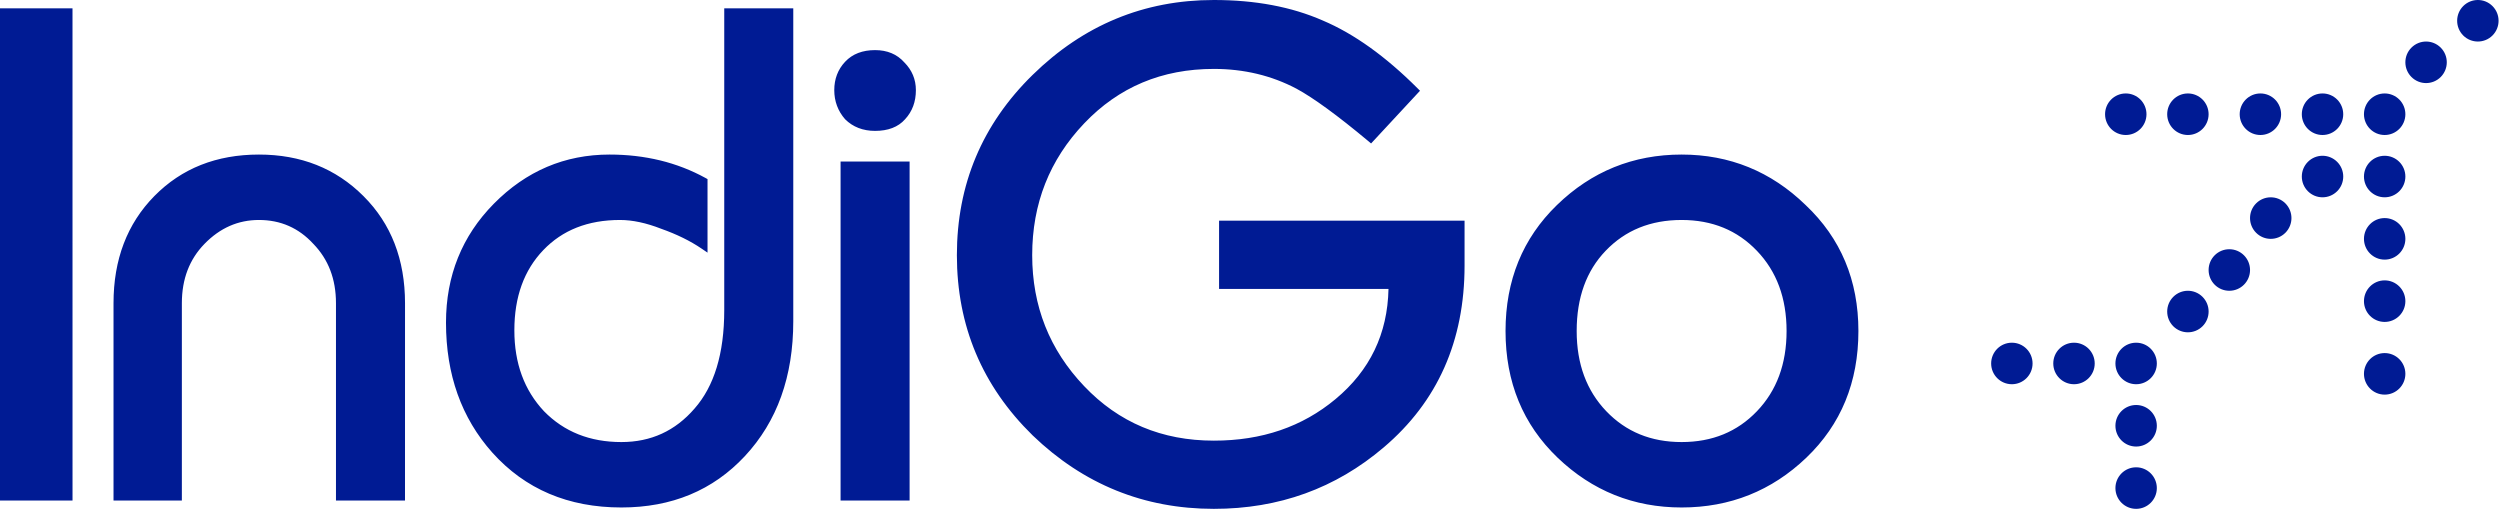
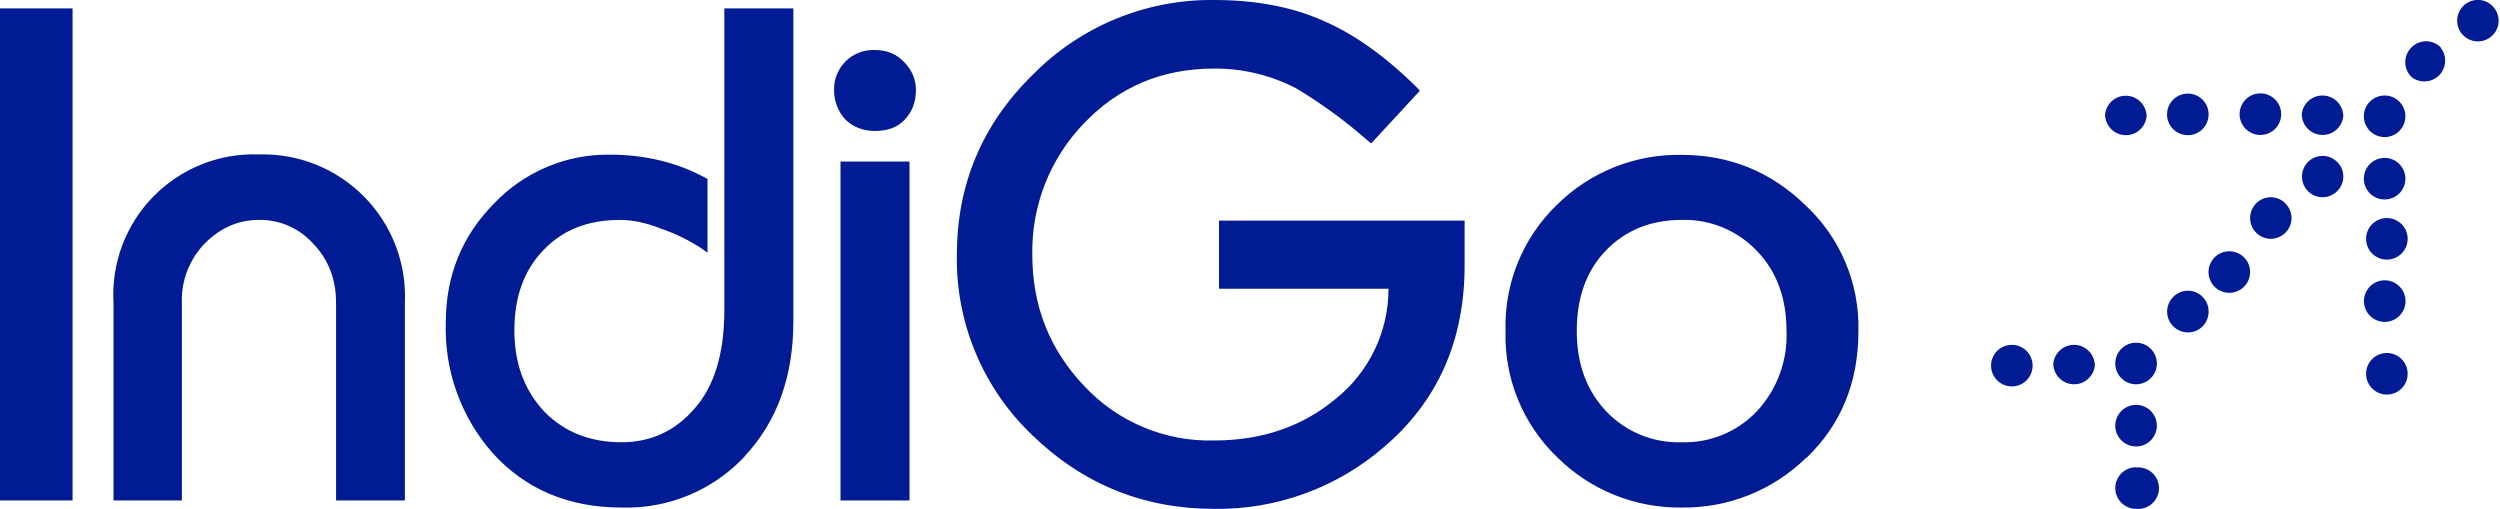
- <svg xmlns="http://www.w3.org/2000/svg" width="113px" height="23px" viewBox="0 0 113 23" version="1.1">
-   <g id="IndiGo-Blue" stroke="none" stroke-width="1" fill="none" fill-rule="evenodd">
-     <path d="M108.723,7.98 C108.723,8.498 108.303,8.918 107.787,8.918 C107.27,8.918 106.851,8.498 106.851,7.98 C106.851,7.461 107.27,7.041 107.787,7.041 C108.303,7.041 108.723,7.461 108.723,7.98 Z M105.914,5.163 C105.914,5.682 105.495,6.102 104.978,6.102 C104.461,6.102 104.042,5.682 104.042,5.163 C104.042,4.645 104.461,4.224 104.978,4.224 C105.495,4.224 105.914,4.645 105.914,5.163 Z M108.723,5.163 C108.723,5.682 108.303,6.102 107.787,6.102 C107.27,6.102 106.851,5.682 106.851,5.163 C106.851,4.645 107.27,4.224 107.787,4.224 C108.303,4.224 108.723,4.645 108.723,5.163 Z M103.106,5.163 C103.106,5.682 102.687,6.102 102.17,6.102 C101.653,6.102 101.234,5.682 101.234,5.163 C101.234,4.645 101.653,4.224 102.17,4.224 C102.687,4.224 103.106,4.645 103.106,5.163 Z M110.321,2.153 C110.686,2.519 110.686,3.113 110.321,3.48 C109.955,3.847 109.363,3.847 108.997,3.48 C108.631,3.113 108.631,2.519 108.997,2.153 C109.363,1.786 109.955,1.786 110.321,2.153 Z M112.661,0.275 C113.027,0.642 113.027,1.236 112.661,1.603 C112.296,1.969 111.703,1.969 111.337,1.603 C110.972,1.236 110.972,0.642 111.337,0.275 C111.703,-0.092 112.296,-0.092 112.661,0.275 Z M99.829,5.163 C99.829,5.682 99.41,6.102 98.893,6.102 C98.376,6.102 97.957,5.682 97.957,5.163 C97.957,4.645 98.376,4.224 98.893,4.224 C99.41,4.224 99.829,4.645 99.829,5.163 Z M97.021,5.163 C97.021,5.682 96.602,6.102 96.085,6.102 C95.568,6.102 95.149,5.682 95.149,5.163 C95.149,4.645 95.568,4.224 96.085,4.224 C96.602,4.224 97.021,4.645 97.021,5.163 Z M107.787,9.857 C108.303,9.857 108.723,10.278 108.723,10.796 C108.723,11.314 108.303,11.735 107.787,11.735 C107.27,11.735 106.851,11.314 106.851,10.796 C106.851,10.278 107.27,9.857 107.787,9.857 Z M97.489,19.245 C97.489,19.763 97.07,20.184 96.553,20.184 C96.036,20.184 95.617,19.763 95.617,19.245 C95.617,18.726 96.036,18.306 96.553,18.306 C97.07,18.306 97.489,18.726 97.489,19.245 Z M94.681,16.429 C94.681,16.947 94.262,17.367 93.745,17.367 C93.228,17.367 92.808,16.947 92.808,16.429 C92.808,15.91 93.228,15.49 93.745,15.49 C94.262,15.49 94.681,15.91 94.681,16.429 Z M97.489,16.429 C97.489,16.947 97.07,17.367 96.553,17.367 C96.036,17.367 95.617,16.947 95.617,16.429 C95.617,15.91 96.036,15.49 96.553,15.49 C97.07,15.49 97.489,15.91 97.489,16.429 Z M91.872,16.429 C91.872,16.947 91.453,17.367 90.936,17.367 C90.419,17.367 90,16.947 90,16.429 C90,15.91 90.419,15.49 90.936,15.49 C91.453,15.49 91.872,15.91 91.872,16.429 Z M96.553,21.122 C97.07,21.122 97.489,21.543 97.489,22.061 C97.489,22.579 97.07,23 96.553,23 C96.036,23 95.617,22.579 95.617,22.061 C95.617,21.543 96.036,21.122 96.553,21.122 Z M107.787,12.673 C108.303,12.673 108.723,13.094 108.723,13.612 C108.723,14.131 108.303,14.551 107.787,14.551 C107.27,14.551 106.851,14.131 106.851,13.612 C106.851,13.094 107.27,12.673 107.787,12.673 Z M107.787,15.959 C108.303,15.959 108.723,16.379 108.723,16.898 C108.723,17.416 108.303,17.837 107.787,17.837 C107.27,17.837 106.851,17.416 106.851,16.898 C106.851,16.379 107.27,15.959 107.787,15.959 Z M101.702,12.204 C101.702,12.723 101.282,13.143 100.765,13.143 C100.248,13.143 99.829,12.723 99.829,12.204 C99.829,11.686 100.248,11.265 100.765,11.265 C101.282,11.265 101.702,11.686 101.702,12.204 Z M103.3,9.193 C103.665,9.56 103.665,10.154 103.3,10.521 C102.934,10.888 102.341,10.888 101.976,10.521 C101.61,10.154 101.61,9.56 101.976,9.193 C102.341,8.827 102.934,8.827 103.3,9.193 Z M105.64,7.316 C106.006,7.683 106.006,8.277 105.64,8.643 C105.274,9.01 104.682,9.01 104.316,8.643 C103.951,8.277 103.951,7.683 104.316,7.316 C104.682,6.949 105.274,6.949 105.64,7.316 Z M99.555,13.418 C99.921,13.785 99.921,14.379 99.555,14.746 C99.189,15.112 98.597,15.112 98.231,14.746 C97.866,14.379 97.866,13.785 98.231,13.418 C98.597,13.051 99.189,13.051 99.555,13.418 Z M62.543,20.223 C60.367,22.075 57.806,23 54.866,23 C51.71,23 48.977,21.892 46.676,19.68 C44.394,17.445 43.251,14.726 43.251,11.533 C43.251,8.34 44.394,5.619 46.675,3.385 C48.976,1.131 51.709,0 54.865,0 C56.734,0 58.375,0.307 59.789,0.927 C61.202,1.525 62.627,2.547 64.067,3.985 L64.184,4.102 L61.973,6.484 L61.847,6.378 C60.441,5.205 59.36,4.419 58.598,4.007 C57.469,3.413 56.227,3.115 54.866,3.115 C52.517,3.115 50.566,3.936 49.004,5.578 C47.438,7.224 46.656,9.205 46.655,11.533 C46.656,13.838 47.437,15.809 49.004,17.454 C50.566,19.098 52.516,19.917 54.865,19.917 C57.037,19.918 58.866,19.29 60.366,18.039 C61.921,16.746 62.718,15.089 62.76,13.059 L55.102,13.059 L55.102,9.975 L66.198,9.974 L66.198,12.004 C66.198,15.407 64.981,18.153 62.543,20.223 Z M81.646,20.688 C80.079,22.186 78.197,22.938 76.009,22.938 C73.843,22.938 71.971,22.186 70.405,20.688 C68.835,19.184 68.05,17.271 68.05,14.961 C68.05,12.674 68.824,10.772 70.373,9.269 C71.939,7.748 73.821,6.986 76.009,6.986 C78.177,6.986 80.048,7.747 81.614,9.268 C83.205,10.77 84,12.672 84,14.962 C84,17.271 83.217,19.184 81.646,20.688 Z M79.414,11.338 C78.525,10.409 77.395,9.943 76.009,9.943 C74.603,9.943 73.462,10.409 72.573,11.338 C71.706,12.243 71.266,13.445 71.266,14.962 C71.266,16.456 71.716,17.659 72.604,18.587 C73.494,19.516 74.624,19.981 76.009,19.981 C77.395,19.981 78.525,19.516 79.414,18.587 C80.303,17.659 80.753,16.456 80.753,14.962 C80.753,13.469 80.303,12.265 79.414,11.338 Z M40.91,5.389 C40.594,5.749 40.131,5.916 39.553,5.916 C39.01,5.916 38.55,5.741 38.198,5.389 C37.875,5.021 37.709,4.576 37.709,4.075 C37.709,3.573 37.871,3.141 38.198,2.793 C38.532,2.435 38.992,2.265 39.554,2.265 C40.099,2.265 40.547,2.448 40.879,2.824 C41.222,3.17 41.398,3.589 41.398,4.075 C41.398,4.595 41.237,5.037 40.91,5.389 Z M37.994,22.624 L37.994,7.3 L41.114,7.3 L41.114,22.624 L37.994,22.624 Z M33.667,20.618 C32.224,22.166 30.359,22.938 28.087,22.938 C25.688,22.938 23.738,22.113 22.253,20.457 C20.855,18.891 20.159,16.928 20.159,14.583 C20.159,12.465 20.881,10.668 22.321,9.209 C23.782,7.729 25.528,6.986 27.551,6.986 C29.153,6.986 30.602,7.338 31.89,8.045 L31.98,8.095 L31.98,11.419 L31.709,11.235 C31.198,10.888 30.589,10.589 29.887,10.341 C29.208,10.075 28.586,9.943 28.024,9.943 C26.572,9.943 25.422,10.401 24.556,11.306 C23.689,12.212 23.249,13.413 23.249,14.931 C23.249,16.424 23.698,17.638 24.589,18.588 C25.498,19.516 26.66,19.981 28.087,19.981 C29.423,19.981 30.521,19.477 31.393,18.467 C32.279,17.461 32.736,15.986 32.736,14.018 L32.736,0.377 L35.856,0.377 L35.856,14.521 C35.856,17.01 35.131,19.049 33.667,20.618 Z M15.186,22.623 L15.186,13.703 C15.186,12.611 14.841,11.72 14.161,11.021 C13.501,10.303 12.684,9.943 11.703,9.943 C10.766,9.943 9.948,10.299 9.242,11.024 C8.563,11.722 8.22,12.611 8.22,13.703 L8.22,22.623 L5.131,22.623 L5.131,13.703 C5.131,11.735 5.744,10.116 6.977,8.862 C8.211,7.608 9.791,6.986 11.703,6.986 C13.595,6.986 15.174,7.609 16.427,8.862 C17.683,10.114 18.306,11.734 18.307,13.703 L18.306,22.623 L15.186,22.623 Z M0,22.623 L0,0.377 L3.277,0.377 L3.278,22.623 L0,22.623 Z" id="Combined-Shape" fill="#001B94" />
-   </g>
+ <svg xmlns="http://www.w3.org/2000/svg" viewBox="0 0 113 23">
+   <path fill="#001B94" fill-rule="evenodd" d="M108.72 7.98a.94.94 0 1 1-1.87 0 .94.94 0 0 1 1.87 0Zm-2.8-2.82a.94.94 0 1 1-1.88 0 .94.94 0 0 1 1.87 0Zm2.8 0a.94.94 0 1 1-1.87 0 .94.94 0 0 1 1.87 0Zm-5.61 0a.94.94 0 1 1-1.88 0 .94.94 0 0 1 1.88 0Zm7.21-3A.94.94 0 0 1 109 3.48a.94.94 0 0 1 0-1.34.93.93 0 0 1 1.32 0Zm2.34-1.89c.37.37.37.97 0 1.33a.94.94 0 0 1-1.32 0 .94.94 0 0 1 0-1.33.93.93 0 0 1 1.32 0Zm-12.83 4.9a.94.94 0 1 1-1.88 0 .94.94 0 0 1 1.88 0Zm-2.8 0a.94.94 0 1 1-1.88 0 .94.94 0 0 1 1.87 0Zm10.76 4.69a.94.94 0 1 1 0 1.87.94.94 0 0 1 0-1.87Zm-10.3 9.38a.94.94 0 1 1-1.88 0 .94.94 0 0 1 1.88 0Zm-2.8-2.81a.94.94 0 1 1-1.88 0 .94.94 0 0 1 1.87 0Zm2.8 0a.94.94 0 1 1-1.88 0 .94.94 0 0 1 1.88 0Zm-5.62 0a.94.94 0 1 1-1.87 0 .94.94 0 0 1 1.87 0Zm4.68 4.7a.94.94 0 1 1 0 1.87.94.94 0 0 1 0-1.88Zm11.24-8.46a.94.94 0 1 1 0 1.88.94.94 0 0 1 0-1.88Zm0 3.29a.94.94 0 1 1 0 1.87.94.94 0 0 1 0-1.87Zm-6.09-3.76a.94.94 0 1 1-1.87 0 .94.94 0 0 1 1.87 0Zm1.6-3c.37.36.37.95 0 1.32a.93.93 0 0 1-1.32 0 .94.94 0 0 1 0-1.33.93.93 0 0 1 1.32 0Zm2.34-1.88c.37.36.37.96 0 1.32a.93.93 0 0 1-1.32 0 .94.94 0 0 1 0-1.32.93.93 0 0 1 1.32 0Zm-6.08 6.1c.36.36.36.96 0 1.33a.94.94 0 0 1-1.33 0 .94.94 0 0 1 0-1.33.93.93 0 0 1 1.33 0Zm-37.02 6.8A11.47 11.47 0 0 1 54.87 23c-3.16 0-5.9-1.1-8.2-3.32a10.98 10.98 0 0 1-3.42-8.15c0-3.19 1.14-5.91 3.43-8.15A11.31 11.31 0 0 1 54.87 0c1.86 0 3.5.3 4.92.93 1.41.6 2.84 1.62 4.28 3.05l.11.12-2.2 2.38-.13-.1A22.16 22.16 0 0 0 58.6 4a7.88 7.88 0 0 0-3.73-.9c-2.35 0-4.3.83-5.87 2.47a8.32 8.32 0 0 0-2.34 5.95c0 2.3.78 4.28 2.34 5.92a7.75 7.75 0 0 0 5.87 2.47c2.17 0 4-.63 5.5-1.88a6.36 6.36 0 0 0 2.39-4.98H55.1V9.97h11.1V12c0 3.4-1.22 6.15-3.66 8.22Zm19.1.47a7.87 7.87 0 0 1-5.63 2.25 7.83 7.83 0 0 1-5.6-2.25 7.6 7.6 0 0 1-2.36-5.73 7.6 7.6 0 0 1 2.32-5.7A7.8 7.8 0 0 1 76.01 7c2.17 0 4.04.76 5.6 2.28a7.5 7.5 0 0 1 2.39 5.7c0 2.3-.78 4.21-2.35 5.72Zm-2.23-9.35a4.5 4.5 0 0 0-3.4-1.4c-1.4 0-2.55.47-3.44 1.4-.86.9-1.3 2.1-1.3 3.62 0 1.5.45 2.7 1.33 3.63a4.5 4.5 0 0 0 3.4 1.4 4.5 4.5 0 0 0 3.41-1.4 5.02 5.02 0 0 0 1.34-3.63c0-1.5-.45-2.7-1.34-3.62Zm-38.5-5.95c-.32.36-.78.53-1.36.53-.54 0-1-.18-1.35-.53a1.94 1.94 0 0 1-.5-1.32 1.77 1.77 0 0 1 1.84-1.81c.56 0 1 .19 1.34.56.34.35.52.77.52 1.25 0 .52-.16.97-.49 1.32Zm-2.92 17.23V7.3h3.12v15.32H38Zm-4.32-2a7.3 7.3 0 0 1-5.58 2.32c-2.4 0-4.35-.83-5.84-2.48a8.5 8.5 0 0 1-2.1-5.88c0-2.12.73-3.91 2.17-5.37a7.1 7.1 0 0 1 5.23-2.22c1.6 0 3.05.35 4.34 1.05l.09.05v3.33l-.27-.19a8 8 0 0 0-1.82-.89c-.68-.27-1.3-.4-1.87-.4-1.45 0-2.6.46-3.46 1.37-.87.9-1.31 2.1-1.31 3.62 0 1.5.45 2.7 1.34 3.66.9.93 2.07 1.4 3.5 1.4 1.33 0 2.43-.51 3.3-1.52.89-1 1.35-2.48 1.35-4.45V.38h3.12v14.14c0 2.49-.73 4.53-2.2 6.1Zm-18.48 2V13.7c0-1.09-.35-1.98-1.03-2.68a3.2 3.2 0 0 0-2.46-1.08c-.93 0-1.75.36-2.46 1.08a3.68 3.68 0 0 0-1.02 2.68v8.92H5.13V13.7a6.35 6.35 0 0 1 6.57-6.72 6.42 6.42 0 0 1 6.6 6.72v8.92H15.2ZM0 22.62V.38h3.28v22.24H0Z" />
</svg>
